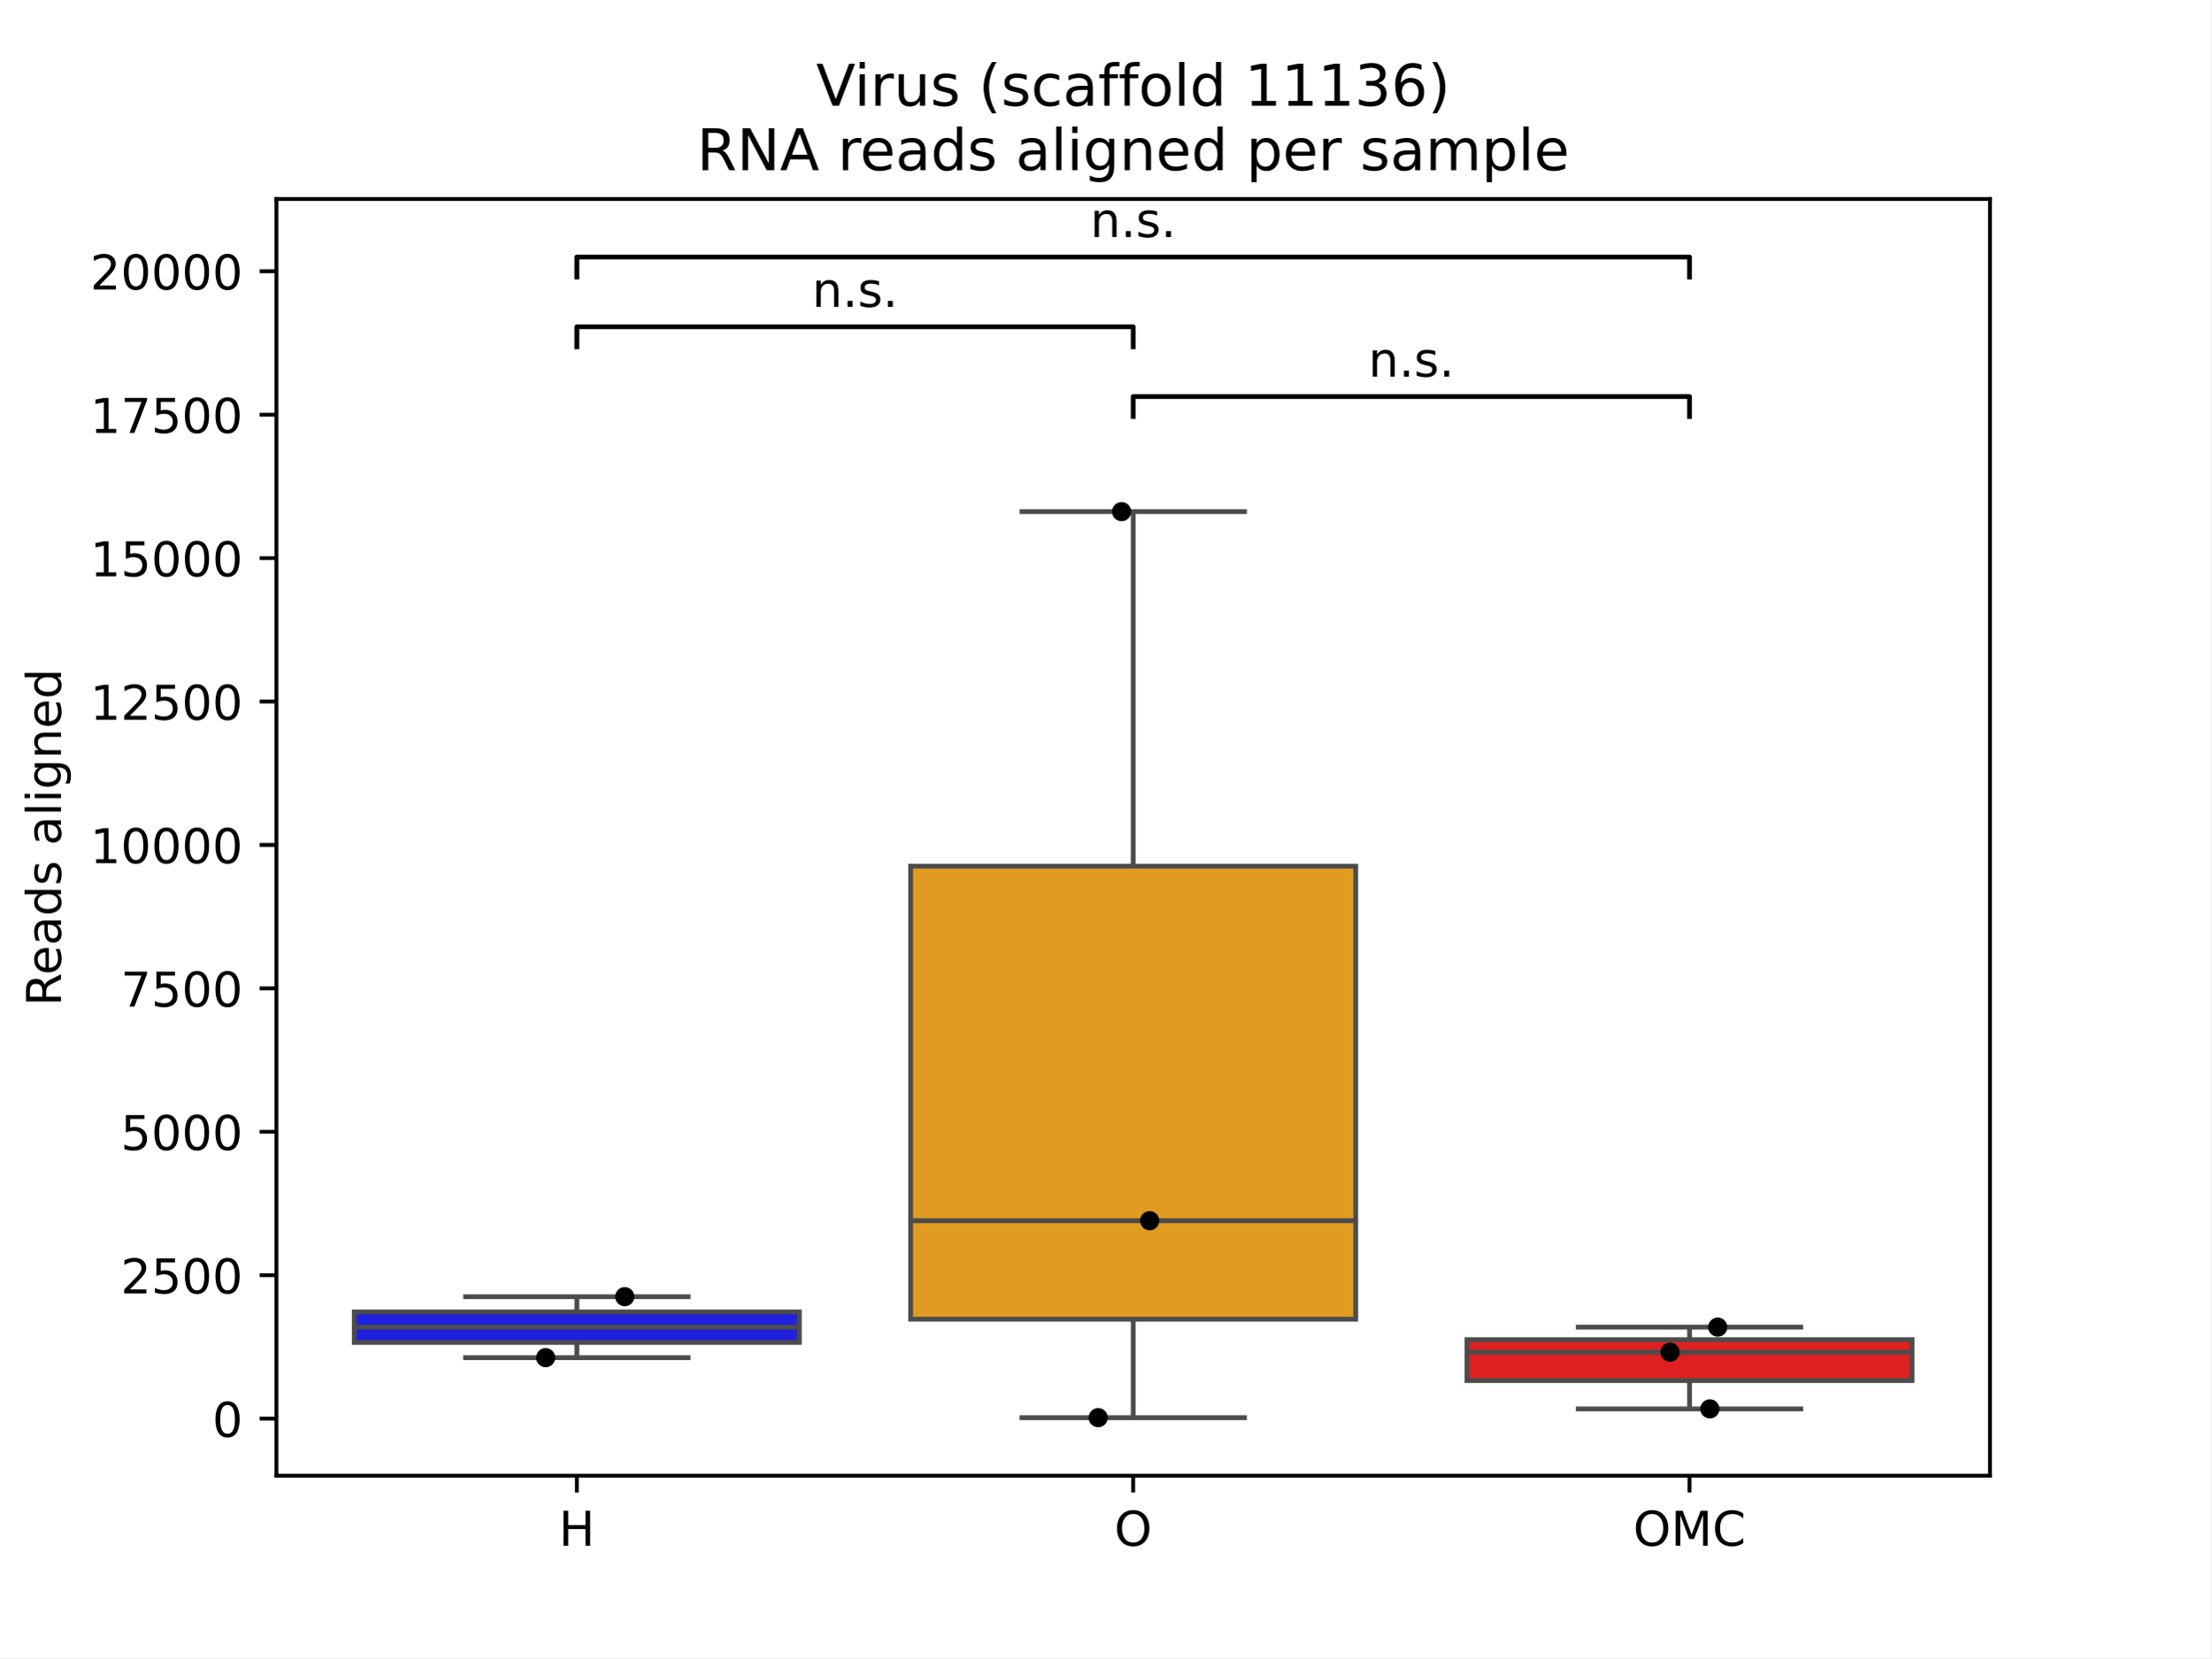
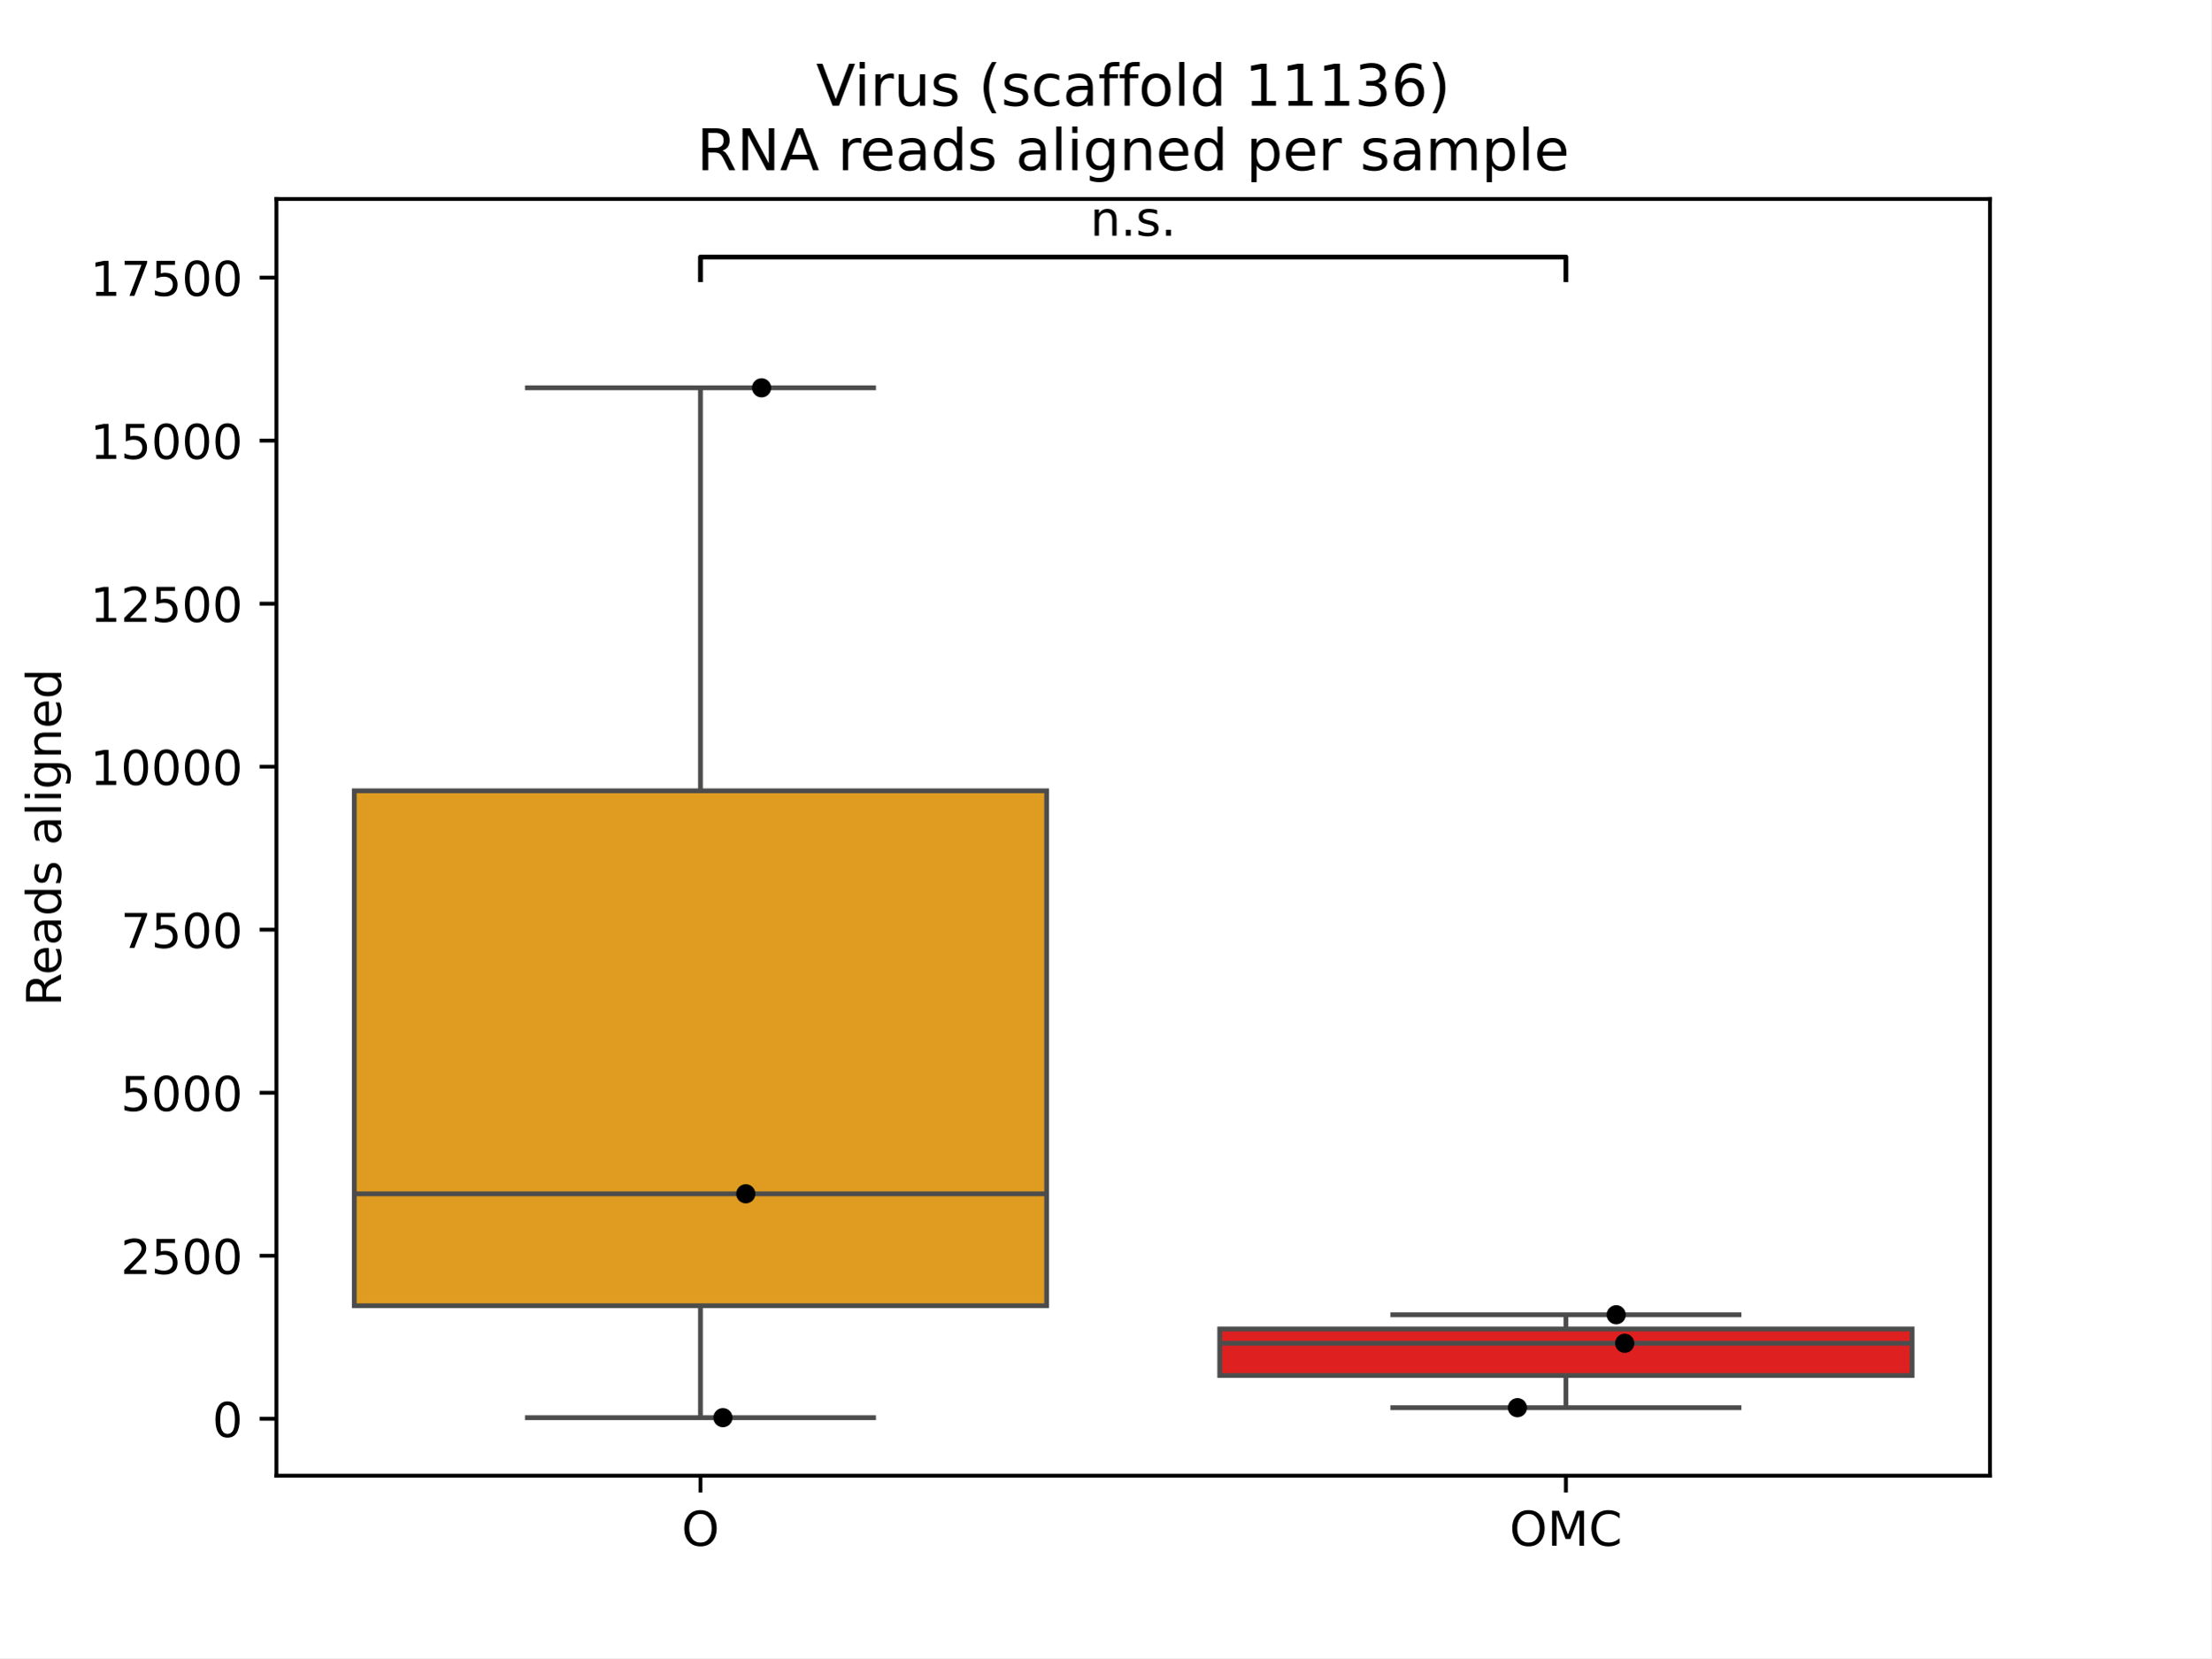
<svg xmlns="http://www.w3.org/2000/svg" xmlns:xlink="http://www.w3.org/1999/xlink" width="460.8pt" height="345.6pt" viewBox="0 0 460.8 345.6" version="1.1">
  <defs>
    <style type="text/css">*{stroke-linejoin: round; stroke-linecap: butt}</style>
  </defs>
  <g id="figure_1">
    <g id="patch_1">
      <path d="M 0 345.6  L 460.8 345.6  L 460.8 0  L 0 0  z " style="fill: #ffffff" />
    </g>
    <g id="axes_1">
      <g id="patch_2">
        <path d="M 57.6 307.584  L 414.72 307.584  L 414.72 41.472  L 57.6 41.472  z " style="fill: #ffffff" />
      </g>
      <g id="matplotlib.axis_1">
        <g id="xtick_1">
          <g id="line2d_1">
            <defs>
-               <path id="me0c558ceb7" d="M 0 0  L 0 3.5  " style="stroke: #000000; stroke-width: 0.8" />
+               <path id="m65d45f0f34" d="M 0 0  L 0 3.5  " style="stroke: #000000; stroke-width: 0.8" />
            </defs>
            <g>
-               <use xlink:href="#me0c558ceb7" x="120.212" y="307.584" style="stroke: #000000; stroke-width: 0.8" />
+               <use xlink:href="#m65d45f0f34" x="145.978" y="307.584" style="stroke: #000000; stroke-width: 0.8" />
            </g>
          </g>
          <g id="text_1">
-             <g transform="translate(116.4518 322.1824) scale(0.1 -0.1)">
-               <defs>
-                 <path id="DejaVuSans-48" d="M 628 4666  L 1259 4666  L 1259 2753  L 3553 2753  L 3553 4666  L 4184 4666  L 4184 0  L 3553 0  L 3553 2222  L 1259 2222  L 1259 0  L 628 0  L 628 4666  z " transform="scale(0.015625)" />
-               </defs>
-               <use xlink:href="#DejaVuSans-48" />
+             <g transform="translate(142.0422 322.1824) scale(0.1 -0.1)">
+               <defs>
+                 <path id="DejaVuSans-4f" d="M 2522 4238  Q 1834 4238 1429 3725  Q 1025 3213 1025 2328  Q 1025 1447 1429 934  Q 1834 422 2522 422  Q 3209 422 3611 934  Q 4013 1447 4013 2328  Q 4013 3213 3611 3725  Q 3209 4238 2522 4238  z M 2522 4750  Q 3503 4750 4090 4092  Q 4678 3434 4678 2328  Q 4678 1225 4090 567  Q 3503 -91 2522 -91  Q 1538 -91 948 565  Q 359 1222 359 2328  Q 359 3434 948 4092  Q 1538 4750 2522 4750  z " transform="scale(0.015625)" />
+               </defs>
+               <use xlink:href="#DejaVuSans-4f" />
            </g>
          </g>
        </g>
        <g id="xtick_2">
          <g id="line2d_2">
            <g>
-               <use xlink:href="#me0c558ceb7" x="236.16" y="307.584" style="stroke: #000000; stroke-width: 0.8" />
+               <use xlink:href="#m65d45f0f34" x="326.342" y="307.584" style="stroke: #000000; stroke-width: 0.8" />
            </g>
          </g>
          <g id="text_2">
-             <g transform="translate(232.2241 322.1824) scale(0.1 -0.1)">
-               <defs>
-                 <path id="DejaVuSans-4f" d="M 2522 4238  Q 1834 4238 1429 3725  Q 1025 3213 1025 2328  Q 1025 1447 1429 934  Q 1834 422 2522 422  Q 3209 422 3611 934  Q 4013 1447 4013 2328  Q 4013 3213 3611 3725  Q 3209 4238 2522 4238  z M 2522 4750  Q 3503 4750 4090 4092  Q 4678 3434 4678 2328  Q 4678 1225 4090 567  Q 3503 -91 2522 -91  Q 1538 -91 948 565  Q 359 1222 359 2328  Q 359 3434 948 4092  Q 1538 4750 2522 4750  z " transform="scale(0.015625)" />
-               </defs>
-               <use xlink:href="#DejaVuSans-4f" />
-             </g>
-           </g>
-         </g>
-         <g id="xtick_3">
-           <g id="line2d_3">
-             <g>
-               <use xlink:href="#me0c558ceb7" x="352.108" y="307.584" style="stroke: #000000; stroke-width: 0.8" />
-             </g>
-           </g>
-           <g id="text_3">
-             <g transform="translate(340.3666 322.1824) scale(0.1 -0.1)">
+             <g transform="translate(314.6004 322.1824) scale(0.1 -0.1)">
              <defs>
                <path id="DejaVuSans-4d" d="M 628 4666  L 1569 4666  L 2759 1491  L 3956 4666  L 4897 4666  L 4897 0  L 4281 0  L 4281 4097  L 3078 897  L 2444 897  L 1241 4097  L 1241 0  L 628 0  L 628 4666  z " transform="scale(0.015625)" />
                <path id="DejaVuSans-43" d="M 4122 4306  L 4122 3641  Q 3803 3938 3442 4084  Q 3081 4231 2675 4231  Q 1875 4231 1450 3742  Q 1025 3253 1025 2328  Q 1025 1406 1450 917  Q 1875 428 2675 428  Q 3081 428 3442 575  Q 3803 722 4122 1019  L 4122 359  Q 3791 134 3420 21  Q 3050 -91 2638 -91  Q 1578 -91 968 557  Q 359 1206 359 2328  Q 359 3453 968 4101  Q 1578 4750 2638 4750  Q 3056 4750 3426 4639  Q 3797 4528 4122 4306  z " transform="scale(0.015625)" />
              </defs>
              <use xlink:href="#DejaVuSans-4f" />
              <use xlink:href="#DejaVuSans-4d" x="78.711" />
              <use xlink:href="#DejaVuSans-43" x="164.99" />
            </g>
          </g>
        </g>
      </g>
      <g id="matplotlib.axis_2">
        <g id="ytick_1">
+           <g id="line2d_3">
+             <defs>
+               <path id="m5754df245c" d="M 0 0  L -3.5 0  " style="stroke: #000000; stroke-width: 0.8" />
+             </defs>
+             <g>
+               <use xlink:href="#m5754df245c" x="57.6" y="295.719" style="stroke: #000000; stroke-width: 0.8" />
+             </g>
+           </g>
+           <g id="text_3">
+             <g transform="translate(44.2375 299.5183) scale(0.1 -0.1)">
+               <defs>
+                 <path id="DejaVuSans-30" d="M 2034 4250  Q 1547 4250 1301 3770  Q 1056 3291 1056 2328  Q 1056 1369 1301 889  Q 1547 409 2034 409  Q 2525 409 2770 889  Q 3016 1369 3016 2328  Q 3016 3291 2770 3770  Q 2525 4250 2034 4250  z M 2034 4750  Q 2819 4750 3233 4129  Q 3647 3509 3647 2328  Q 3647 1150 3233 529  Q 2819 -91 2034 -91  Q 1250 -91 836 529  Q 422 1150 422 2328  Q 422 3509 836 4129  Q 1250 4750 2034 4750  z " transform="scale(0.015625)" />
+               </defs>
+               <use xlink:href="#DejaVuSans-30" />
+             </g>
+           </g>
+         </g>
+         <g id="ytick_2">
          <g id="line2d_4">
-             <defs>
-               <path id="maad1c151bc" d="M 0 0  L -3.5 0  " style="stroke: #000000; stroke-width: 0.8" />
-             </defs>
-             <g>
-               <use xlink:href="#maad1c151bc" x="57.6" y="295.691" style="stroke: #000000; stroke-width: 0.8" />
+             <g>
+               <use xlink:href="#m5754df245c" x="57.6" y="261.739" style="stroke: #000000; stroke-width: 0.8" />
            </g>
          </g>
          <g id="text_4">
-             <g transform="translate(44.2375 299.4905) scale(0.1 -0.1)">
-               <defs>
-                 <path id="DejaVuSans-30" d="M 2034 4250  Q 1547 4250 1301 3770  Q 1056 3291 1056 2328  Q 1056 1369 1301 889  Q 1547 409 2034 409  Q 2525 409 2770 889  Q 3016 1369 3016 2328  Q 3016 3291 2770 3770  Q 2525 4250 2034 4250  z M 2034 4750  Q 2819 4750 3233 4129  Q 3647 3509 3647 2328  Q 3647 1150 3233 529  Q 2819 -91 2034 -91  Q 1250 -91 836 529  Q 422 1150 422 2328  Q 422 3509 836 4129  Q 1250 4750 2034 4750  z " transform="scale(0.015625)" />
-               </defs>
-               <use xlink:href="#DejaVuSans-30" />
-             </g>
-           </g>
-         </g>
-         <g id="ytick_2">
-           <g id="line2d_5">
-             <g>
-               <use xlink:href="#maad1c151bc" x="57.6" y="265.796" style="stroke: #000000; stroke-width: 0.8" />
-             </g>
-           </g>
-           <g id="text_5">
-             <g transform="translate(25.15 269.5955) scale(0.1 -0.1)">
+             <g transform="translate(25.15 265.5383) scale(0.1 -0.1)">
              <defs>
                <path id="DejaVuSans-32" d="M 1228 531  L 3431 531  L 3431 0  L 469 0  L 469 531  Q 828 903 1448 1529  Q 2069 2156 2228 2338  Q 2531 2678 2651 2914  Q 2772 3150 2772 3378  Q 2772 3750 2511 3984  Q 2250 4219 1831 4219  Q 1534 4219 1204 4116  Q 875 4013 500 3803  L 500 4441  Q 881 4594 1212 4672  Q 1544 4750 1819 4750  Q 2544 4750 2975 4387  Q 3406 4025 3406 3419  Q 3406 3131 3298 2873  Q 3191 2616 2906 2266  Q 2828 2175 2409 1742  Q 1991 1309 1228 531  z " transform="scale(0.015625)" />
                <path id="DejaVuSans-35" d="M 691 4666  L 3169 4666  L 3169 4134  L 1269 4134  L 1269 2991  Q 1406 3038 1543 3061  Q 1681 3084 1819 3084  Q 2600 3084 3056 2656  Q 3513 2228 3513 1497  Q 3513 744 3044 326  Q 2575 -91 1722 -91  Q 1428 -91 1123 -41  Q 819 9 494 109  L 494 744  Q 775 591 1075 516  Q 1375 441 1709 441  Q 2250 441 2565 725  Q 2881 1009 2881 1497  Q 2881 1984 2565 2268  Q 2250 2553 1709 2553  Q 1456 2553 1204 2497  Q 953 2441 691 2322  L 691 4666  z " transform="scale(0.015625)" />
              </defs>
              <use xlink:href="#DejaVuSans-32" />
              <use xlink:href="#DejaVuSans-35" x="63.623" />
              <use xlink:href="#DejaVuSans-30" x="127.246" />
              <use xlink:href="#DejaVuSans-30" x="190.869" />
            </g>
          </g>
        </g>
        <g id="ytick_3">
-           <g id="line2d_6">
-             <g>
-               <use xlink:href="#maad1c151bc" x="57.6" y="235.901" style="stroke: #000000; stroke-width: 0.8" />
-             </g>
-           </g>
-           <g id="text_6">
-             <g transform="translate(25.15 239.7006) scale(0.1 -0.1)">
+           <g id="line2d_5">
+             <g>
+               <use xlink:href="#m5754df245c" x="57.6" y="227.759" style="stroke: #000000; stroke-width: 0.8" />
+             </g>
+           </g>
+           <g id="text_5">
+             <g transform="translate(25.15 231.5583) scale(0.1 -0.1)">
              <use xlink:href="#DejaVuSans-35" />
              <use xlink:href="#DejaVuSans-30" x="63.623" />
              <use xlink:href="#DejaVuSans-30" x="127.246" />
              <use xlink:href="#DejaVuSans-30" x="190.869" />
            </g>
          </g>
        </g>
        <g id="ytick_4">
-           <g id="line2d_7">
-             <g>
-               <use xlink:href="#maad1c151bc" x="57.6" y="206.006" style="stroke: #000000; stroke-width: 0.8" />
-             </g>
-           </g>
-           <g id="text_7">
-             <g transform="translate(25.15 209.8056) scale(0.1 -0.1)">
+           <g id="line2d_6">
+             <g>
+               <use xlink:href="#m5754df245c" x="57.6" y="193.779" style="stroke: #000000; stroke-width: 0.8" />
+             </g>
+           </g>
+           <g id="text_6">
+             <g transform="translate(25.15 197.5783) scale(0.1 -0.1)">
              <defs>
                <path id="DejaVuSans-37" d="M 525 4666  L 3525 4666  L 3525 4397  L 1831 0  L 1172 0  L 2766 4134  L 525 4134  L 525 4666  z " transform="scale(0.015625)" />
              </defs>
              <use xlink:href="#DejaVuSans-37" />
              <use xlink:href="#DejaVuSans-35" x="63.623" />
              <use xlink:href="#DejaVuSans-30" x="127.246" />
              <use xlink:href="#DejaVuSans-30" x="190.869" />
            </g>
          </g>
        </g>
        <g id="ytick_5">
-           <g id="line2d_8">
-             <g>
-               <use xlink:href="#maad1c151bc" x="57.6" y="176.111" style="stroke: #000000; stroke-width: 0.8" />
-             </g>
-           </g>
-           <g id="text_8">
-             <g transform="translate(18.7875 179.9107) scale(0.1 -0.1)">
+           <g id="line2d_7">
+             <g>
+               <use xlink:href="#m5754df245c" x="57.6" y="159.799" style="stroke: #000000; stroke-width: 0.8" />
+             </g>
+           </g>
+           <g id="text_7">
+             <g transform="translate(18.7875 163.5983) scale(0.1 -0.1)">
              <defs>
                <path id="DejaVuSans-31" d="M 794 531  L 1825 531  L 1825 4091  L 703 3866  L 703 4441  L 1819 4666  L 2450 4666  L 2450 531  L 3481 531  L 3481 0  L 794 0  L 794 531  z " transform="scale(0.015625)" />
              </defs>
              <use xlink:href="#DejaVuSans-31" />
              <use xlink:href="#DejaVuSans-30" x="63.623" />
              <use xlink:href="#DejaVuSans-30" x="127.246" />
              <use xlink:href="#DejaVuSans-30" x="190.869" />
              <use xlink:href="#DejaVuSans-30" x="254.492" />
            </g>
          </g>
        </g>
        <g id="ytick_6">
-           <g id="line2d_9">
-             <g>
-               <use xlink:href="#maad1c151bc" x="57.6" y="146.216" style="stroke: #000000; stroke-width: 0.8" />
-             </g>
-           </g>
-           <g id="text_9">
-             <g transform="translate(18.7875 150.0157) scale(0.1 -0.1)">
+           <g id="line2d_8">
+             <g>
+               <use xlink:href="#m5754df245c" x="57.6" y="125.819" style="stroke: #000000; stroke-width: 0.8" />
+             </g>
+           </g>
+           <g id="text_8">
+             <g transform="translate(18.7875 129.6183) scale(0.1 -0.1)">
              <use xlink:href="#DejaVuSans-31" />
              <use xlink:href="#DejaVuSans-32" x="63.623" />
              <use xlink:href="#DejaVuSans-35" x="127.246" />
              <use xlink:href="#DejaVuSans-30" x="190.869" />
              <use xlink:href="#DejaVuSans-30" x="254.492" />
            </g>
          </g>
        </g>
        <g id="ytick_7">
-           <g id="line2d_10">
-             <g>
-               <use xlink:href="#maad1c151bc" x="57.6" y="116.322" style="stroke: #000000; stroke-width: 0.8" />
-             </g>
-           </g>
-           <g id="text_10">
-             <g transform="translate(18.7875 120.1207) scale(0.1 -0.1)">
+           <g id="line2d_9">
+             <g>
+               <use xlink:href="#m5754df245c" x="57.6" y="91.839" style="stroke: #000000; stroke-width: 0.8" />
+             </g>
+           </g>
+           <g id="text_9">
+             <g transform="translate(18.7875 95.63835) scale(0.1 -0.1)">
              <use xlink:href="#DejaVuSans-31" />
              <use xlink:href="#DejaVuSans-35" x="63.623" />
              <use xlink:href="#DejaVuSans-30" x="127.246" />
              <use xlink:href="#DejaVuSans-30" x="190.869" />
              <use xlink:href="#DejaVuSans-30" x="254.492" />
            </g>
          </g>
        </g>
        <g id="ytick_8">
-           <g id="line2d_11">
-             <g>
-               <use xlink:href="#maad1c151bc" x="57.6" y="86.427" style="stroke: #000000; stroke-width: 0.8" />
-             </g>
-           </g>
-           <g id="text_11">
-             <g transform="translate(18.7875 90.22576) scale(0.1 -0.1)">
+           <g id="line2d_10">
+             <g>
+               <use xlink:href="#m5754df245c" x="57.6" y="57.859" style="stroke: #000000; stroke-width: 0.8" />
+             </g>
+           </g>
+           <g id="text_10">
+             <g transform="translate(18.7875 61.65836) scale(0.1 -0.1)">
              <use xlink:href="#DejaVuSans-31" />
              <use xlink:href="#DejaVuSans-37" x="63.623" />
              <use xlink:href="#DejaVuSans-35" x="127.246" />
              <use xlink:href="#DejaVuSans-30" x="190.869" />
              <use xlink:href="#DejaVuSans-30" x="254.492" />
            </g>
          </g>
        </g>
-         <g id="ytick_9">
-           <g id="line2d_12">
-             <g>
-               <use xlink:href="#maad1c151bc" x="57.6" y="56.532" style="stroke: #000000; stroke-width: 0.8" />
-             </g>
-           </g>
-           <g id="text_12">
-             <g transform="translate(18.7875 60.3308) scale(0.1 -0.1)">
-               <use xlink:href="#DejaVuSans-32" />
-               <use xlink:href="#DejaVuSans-30" x="63.623" />
-               <use xlink:href="#DejaVuSans-30" x="127.246" />
-               <use xlink:href="#DejaVuSans-30" x="190.869" />
-               <use xlink:href="#DejaVuSans-30" x="254.492" />
-             </g>
-           </g>
-         </g>
-         <g id="text_13">
+         <g id="text_11">
          <g transform="translate(12.70781 209.7217) rotate(-90) scale(0.1 -0.1)">
            <defs>
              <path id="DejaVuSans-52" d="M 2841 2188  Q 3044 2119 3236 1894  Q 3428 1669 3622 1275  L 4263 0  L 3584 0  L 2988 1197  Q 2756 1666 2539 1819  Q 2322 1972 1947 1972  L 1259 1972  L 1259 0  L 628 0  L 628 4666  L 2053 4666  Q 2853 4666 3247 4331  Q 3641 3997 3641 3322  Q 3641 2881 3436 2590  Q 3231 2300 2841 2188  z M 1259 4147  L 1259 2491  L 2053 2491  Q 2509 2491 2742 2702  Q 2975 2913 2975 3322  Q 2975 3731 2742 3939  Q 2509 4147 2053 4147  L 1259 4147  z " transform="scale(0.015625)" />
              <path id="DejaVuSans-65" d="M 3597 1894  L 3597 1613  L 953 1613  Q 991 1019 1311 708  Q 1631 397 2203 397  Q 2534 397 2845 478  Q 3156 559 3463 722  L 3463 178  Q 3153 47 2828 -22  Q 2503 -91 2169 -91  Q 1331 -91 842 396  Q 353 884 353 1716  Q 353 2575 817 3079  Q 1281 3584 2069 3584  Q 2775 3584 3186 3129  Q 3597 2675 3597 1894  z M 3022 2063  Q 3016 2534 2758 2815  Q 2500 3097 2075 3097  Q 1594 3097 1305 2825  Q 1016 2553 972 2059  L 3022 2063  z " transform="scale(0.015625)" />
              <path id="DejaVuSans-61" d="M 2194 1759  Q 1497 1759 1228 1600  Q 959 1441 959 1056  Q 959 750 1161 570  Q 1363 391 1709 391  Q 2188 391 2477 730  Q 2766 1069 2766 1631  L 2766 1759  L 2194 1759  z M 3341 1997  L 3341 0  L 2766 0  L 2766 531  Q 2569 213 2275 61  Q 1981 -91 1556 -91  Q 1019 -91 701 211  Q 384 513 384 1019  Q 384 1609 779 1909  Q 1175 2209 1959 2209  L 2766 2209  L 2766 2266  Q 2766 2663 2505 2880  Q 2244 3097 1772 3097  Q 1472 3097 1187 3025  Q 903 2953 641 2809  L 641 3341  Q 956 3463 1253 3523  Q 1550 3584 1831 3584  Q 2591 3584 2966 3190  Q 3341 2797 3341 1997  z " transform="scale(0.015625)" />
              <path id="DejaVuSans-64" d="M 2906 2969  L 2906 4863  L 3481 4863  L 3481 0  L 2906 0  L 2906 525  Q 2725 213 2448 61  Q 2172 -91 1784 -91  Q 1150 -91 751 415  Q 353 922 353 1747  Q 353 2572 751 3078  Q 1150 3584 1784 3584  Q 2172 3584 2448 3432  Q 2725 3281 2906 2969  z M 947 1747  Q 947 1113 1208 752  Q 1469 391 1925 391  Q 2381 391 2643 752  Q 2906 1113 2906 1747  Q 2906 2381 2643 2742  Q 2381 3103 1925 3103  Q 1469 3103 1208 2742  Q 947 2381 947 1747  z " transform="scale(0.015625)" />
              <path id="DejaVuSans-73" d="M 2834 3397  L 2834 2853  Q 2591 2978 2328 3040  Q 2066 3103 1784 3103  Q 1356 3103 1142 2972  Q 928 2841 928 2578  Q 928 2378 1081 2264  Q 1234 2150 1697 2047  L 1894 2003  Q 2506 1872 2764 1633  Q 3022 1394 3022 966  Q 3022 478 2636 193  Q 2250 -91 1575 -91  Q 1294 -91 989 -36  Q 684 19 347 128  L 347 722  Q 666 556 975 473  Q 1284 391 1588 391  Q 1994 391 2212 530  Q 2431 669 2431 922  Q 2431 1156 2273 1281  Q 2116 1406 1581 1522  L 1381 1569  Q 847 1681 609 1914  Q 372 2147 372 2553  Q 372 3047 722 3315  Q 1072 3584 1716 3584  Q 2034 3584 2315 3537  Q 2597 3491 2834 3397  z " transform="scale(0.015625)" />
              <path id="DejaVuSans-20" transform="scale(0.015625)" />
              <path id="DejaVuSans-6c" d="M 603 4863  L 1178 4863  L 1178 0  L 603 0  L 603 4863  z " transform="scale(0.015625)" />
              <path id="DejaVuSans-69" d="M 603 3500  L 1178 3500  L 1178 0  L 603 0  L 603 3500  z M 603 4863  L 1178 4863  L 1178 4134  L 603 4134  L 603 4863  z " transform="scale(0.015625)" />
              <path id="DejaVuSans-67" d="M 2906 1791  Q 2906 2416 2648 2759  Q 2391 3103 1925 3103  Q 1463 3103 1205 2759  Q 947 2416 947 1791  Q 947 1169 1205 825  Q 1463 481 1925 481  Q 2391 481 2648 825  Q 2906 1169 2906 1791  z M 3481 434  Q 3481 -459 3084 -895  Q 2688 -1331 1869 -1331  Q 1566 -1331 1297 -1286  Q 1028 -1241 775 -1147  L 775 -588  Q 1028 -725 1275 -790  Q 1522 -856 1778 -856  Q 2344 -856 2625 -561  Q 2906 -266 2906 331  L 2906 616  Q 2728 306 2450 153  Q 2172 0 1784 0  Q 1141 0 747 490  Q 353 981 353 1791  Q 353 2603 747 3093  Q 1141 3584 1784 3584  Q 2172 3584 2450 3431  Q 2728 3278 2906 2969  L 2906 3500  L 3481 3500  L 3481 434  z " transform="scale(0.015625)" />
              <path id="DejaVuSans-6e" d="M 3513 2113  L 3513 0  L 2938 0  L 2938 2094  Q 2938 2591 2744 2837  Q 2550 3084 2163 3084  Q 1697 3084 1428 2787  Q 1159 2491 1159 1978  L 1159 0  L 581 0  L 581 3500  L 1159 3500  L 1159 2956  Q 1366 3272 1645 3428  Q 1925 3584 2291 3584  Q 2894 3584 3203 3211  Q 3513 2838 3513 2113  z " transform="scale(0.015625)" />
            </defs>
            <use xlink:href="#DejaVuSans-52" />
            <use xlink:href="#DejaVuSans-65" x="64.982" />
            <use xlink:href="#DejaVuSans-61" x="126.506" />
            <use xlink:href="#DejaVuSans-64" x="187.785" />
            <use xlink:href="#DejaVuSans-73" x="251.262" />
            <use xlink:href="#DejaVuSans-20" x="303.361" />
            <use xlink:href="#DejaVuSans-61" x="335.148" />
            <use xlink:href="#DejaVuSans-6c" x="396.428" />
            <use xlink:href="#DejaVuSans-69" x="424.211" />
            <use xlink:href="#DejaVuSans-67" x="451.994" />
            <use xlink:href="#DejaVuSans-6e" x="515.471" />
            <use xlink:href="#DejaVuSans-65" x="578.85" />
            <use xlink:href="#DejaVuSans-64" x="640.373" />
          </g>
        </g>
      </g>
      <g id="patch_3">
-         <path d="M 73.833 279.802  L 166.591 279.802  L 166.591 273.446  L 73.833 273.446  L 73.833 279.802  z " clip-path="url(#p39614f7f25)" style="fill: #2020df; stroke: #4c4c4c; stroke-linejoin: miter" />
+         <path d="M 73.833 272.157  L 218.124 272.157  L 218.124 164.828  L 73.833 164.828  L 73.833 272.157  z " clip-path="url(#p28a8ea3207)" style="fill: #df9c20; stroke: #4c4c4c; stroke-linejoin: miter" />
+       </g>
+       <g id="line2d_11">
+         <path d="M 145.978 272.157  L 145.978 295.488  " clip-path="url(#p28a8ea3207)" style="fill: none; stroke: #4c4c4c" />
+       </g>
+       <g id="line2d_12">
+         <path d="M 145.978 164.828  L 145.978 80.83  " clip-path="url(#p28a8ea3207)" style="fill: none; stroke: #4c4c4c" />
      </g>
      <g id="line2d_13">
-         <path d="M 120.212 279.802  L 120.212 282.98  " clip-path="url(#p39614f7f25)" style="fill: none; stroke: #4c4c4c" />
+         <path d="M 109.905 295.488  L 182.051 295.488  " clip-path="url(#p28a8ea3207)" style="fill: none; stroke: #4c4c4c; stroke-linecap: square" />
      </g>
      <g id="line2d_14">
-         <path d="M 120.212 273.446  L 120.212 270.269  " clip-path="url(#p39614f7f25)" style="fill: none; stroke: #4c4c4c" />
+         <path d="M 109.905 80.83  L 182.051 80.83  " clip-path="url(#p28a8ea3207)" style="fill: none; stroke: #4c4c4c; stroke-linecap: square" />
+       </g>
+       <g id="patch_4">
+         <path d="M 254.196 286.694  L 398.487 286.694  L 398.487 277.01  L 254.196 277.01  L 254.196 286.694  z " clip-path="url(#p28a8ea3207)" style="fill: #df2020; stroke: #4c4c4c; stroke-linejoin: miter" />
      </g>
      <g id="line2d_15">
-         <path d="M 97.022 282.98  L 143.402 282.98  " clip-path="url(#p39614f7f25)" style="fill: none; stroke: #4c4c4c; stroke-linecap: square" />
+         <path d="M 326.342 286.694  L 326.342 293.408  " clip-path="url(#p28a8ea3207)" style="fill: none; stroke: #4c4c4c" />
      </g>
      <g id="line2d_16">
-         <path d="M 97.022 270.269  L 143.402 270.269  " clip-path="url(#p39614f7f25)" style="fill: none; stroke: #4c4c4c; stroke-linecap: square" />
-       </g>
-       <g id="patch_4">
-         <path d="M 189.781 274.962  L 282.539 274.962  L 282.539 180.536  L 189.781 180.536  L 189.781 274.962  z " clip-path="url(#p39614f7f25)" style="fill: #df9c20; stroke: #4c4c4c; stroke-linejoin: miter" />
+         <path d="M 326.342 277.01  L 326.342 274.04  " clip-path="url(#p28a8ea3207)" style="fill: none; stroke: #4c4c4c" />
      </g>
      <g id="line2d_17">
-         <path d="M 236.16 274.962  L 236.16 295.488  " clip-path="url(#p39614f7f25)" style="fill: none; stroke: #4c4c4c" />
+         <path d="M 290.269 293.408  L 362.415 293.408  " clip-path="url(#p28a8ea3207)" style="fill: none; stroke: #4c4c4c; stroke-linecap: square" />
      </g>
      <g id="line2d_18">
-         <path d="M 236.16 180.536  L 236.16 106.636  " clip-path="url(#p39614f7f25)" style="fill: none; stroke: #4c4c4c" />
+         <path d="M 290.269 274.04  L 362.415 274.04  " clip-path="url(#p28a8ea3207)" style="fill: none; stroke: #4c4c4c; stroke-linecap: square" />
      </g>
      <g id="line2d_19">
-         <path d="M 212.97 295.488  L 259.35 295.488  " clip-path="url(#p39614f7f25)" style="fill: none; stroke: #4c4c4c; stroke-linecap: square" />
+         <path d="M 145.978 58.29  L 145.978 53.568  L 326.342 53.568  L 326.342 58.29  " clip-path="url(#p28a8ea3207)" style="fill: none; stroke: #000000; stroke-linecap: square" />
      </g>
      <g id="line2d_20">
-         <path d="M 212.97 106.636  L 259.35 106.636  " clip-path="url(#p39614f7f25)" style="fill: none; stroke: #4c4c4c; stroke-linecap: square" />
+         <path d="M 73.833 248.827  L 218.124 248.827  " clip-path="url(#p28a8ea3207)" style="fill: none; stroke: #4c4c4c" />
+       </g>
+       <g id="line2d_21">
+         <path d="M 254.196 279.98  L 398.487 279.98  " clip-path="url(#p28a8ea3207)" style="fill: none; stroke: #4c4c4c" />
      </g>
      <g id="patch_5">
-         <path d="M 305.729 287.751  L 398.487 287.751  L 398.487 279.231  L 305.729 279.231  L 305.729 287.751  z " clip-path="url(#p39614f7f25)" style="fill: #df2020; stroke: #4c4c4c; stroke-linejoin: miter" />
-       </g>
-       <g id="line2d_21">
-         <path d="M 352.108 287.751  L 352.108 293.658  " clip-path="url(#p39614f7f25)" style="fill: none; stroke: #4c4c4c" />
-       </g>
-       <g id="line2d_22">
-         <path d="M 352.108 279.231  L 352.108 276.618  " clip-path="url(#p39614f7f25)" style="fill: none; stroke: #4c4c4c" />
-       </g>
-       <g id="line2d_23">
-         <path d="M 328.918 293.658  L 375.298 293.658  " clip-path="url(#p39614f7f25)" style="fill: none; stroke: #4c4c4c; stroke-linecap: square" />
-       </g>
-       <g id="line2d_24">
-         <path d="M 328.918 276.618  L 375.298 276.618  " clip-path="url(#p39614f7f25)" style="fill: none; stroke: #4c4c4c; stroke-linecap: square" />
-       </g>
-       <g id="line2d_25">
-         <path d="M 120.212 57.723  L 120.212 53.568  L 352.108 53.568  L 352.108 57.723  " clip-path="url(#p39614f7f25)" style="fill: none; stroke: #000000; stroke-linecap: square" />
-       </g>
-       <g id="line2d_26">
-         <path d="M 120.212 72.264  L 120.212 68.11  L 236.16 68.11  L 236.16 72.264  " clip-path="url(#p39614f7f25)" style="fill: none; stroke: #000000; stroke-linecap: square" />
-       </g>
-       <g id="line2d_27">
-         <path d="M 236.16 86.806  L 236.16 82.651  L 352.108 82.651  L 352.108 86.806  " clip-path="url(#p39614f7f25)" style="fill: none; stroke: #000000; stroke-linecap: square" />
-       </g>
-       <g id="line2d_28">
-         <path d="M 73.833 276.624  L 166.591 276.624  " clip-path="url(#p39614f7f25)" style="fill: none; stroke: #4c4c4c" />
-       </g>
-       <g id="line2d_29">
-         <path d="M 189.781 254.436  L 282.539 254.436  " clip-path="url(#p39614f7f25)" style="fill: none; stroke: #4c4c4c" />
-       </g>
-       <g id="line2d_30">
-         <path d="M 305.729 281.844  L 398.487 281.844  " clip-path="url(#p39614f7f25)" style="fill: none; stroke: #4c4c4c" />
+         <path d="M 57.6 307.584  L 57.6 41.472  " style="fill: none; stroke: #000000; stroke-width: 0.8; stroke-linejoin: miter; stroke-linecap: square" />
      </g>
      <g id="patch_6">
-         <path d="M 57.6 307.584  L 57.6 41.472  " style="fill: none; stroke: #000000; stroke-width: 0.8; stroke-linejoin: miter; stroke-linecap: square" />
+         <path d="M 414.72 307.584  L 414.72 41.472  " style="fill: none; stroke: #000000; stroke-width: 0.8; stroke-linejoin: miter; stroke-linecap: square" />
      </g>
      <g id="patch_7">
-         <path d="M 414.72 307.584  L 414.72 41.472  " style="fill: none; stroke: #000000; stroke-width: 0.8; stroke-linejoin: miter; stroke-linecap: square" />
+         <path d="M 57.6 307.584  L 414.72 307.584  " style="fill: none; stroke: #000000; stroke-width: 0.8; stroke-linejoin: miter; stroke-linecap: square" />
      </g>
      <g id="patch_8">
-         <path d="M 57.6 307.584  L 414.72 307.584  " style="fill: none; stroke: #000000; stroke-width: 0.8; stroke-linejoin: miter; stroke-linecap: square" />
-       </g>
-       <g id="patch_9">
        <path d="M 57.6 41.472  L 414.72 41.472  " style="fill: none; stroke: #000000; stroke-width: 0.8; stroke-linejoin: miter; stroke-linecap: square" />
      </g>
      <g id="PathCollection_1">
        <defs>
-           <path id="m18840c9107" d="M 0 2  C 0.53 2 1.039 1.789 1.414 1.414  C 1.789 1.039 2 0.53 2 0  C 2 -0.53 1.789 -1.039 1.414 -1.414  C 1.039 -1.789 0.53 -2 0 -2  C -0.53 -2 -1.039 -1.789 -1.414 -1.414  C -1.789 -1.039 -2 -0.53 -2 0  C -2 0.53 -1.789 1.039 -1.414 1.414  C -1.039 1.789 -0.53 2 0 2  z " />
+           <path id="mdbd9e13e0c" d="M 0 2  C 0.53 2 1.039 1.789 1.414 1.414  C 1.789 1.039 2 0.53 2 0  C 2 -0.53 1.789 -1.039 1.414 -1.414  C 1.039 -1.789 0.53 -2 0 -2  C -0.53 -2 -1.039 -1.789 -1.414 -1.414  C -1.789 -1.039 -2 -0.53 -2 0  C -2 0.53 -1.789 1.039 -1.414 1.414  C -1.039 1.789 -0.53 2 0 2  z " />
        </defs>
-         <g clip-path="url(#p39614f7f25)">
-           <use xlink:href="#m18840c9107" x="113.71" y="282.98" />
-           <use xlink:href="#m18840c9107" x="130.2" y="270.269" />
+         <g clip-path="url(#p28a8ea3207)">
+           <use xlink:href="#mdbd9e13e0c" x="158.714" y="80.83" />
+           <use xlink:href="#mdbd9e13e0c" x="150.658" y="295.488" />
+           <use xlink:href="#mdbd9e13e0c" x="155.42" y="248.827" />
        </g>
      </g>
      <g id="PathCollection_2">
-         <g clip-path="url(#p39614f7f25)">
-           <use xlink:href="#m18840c9107" x="233.743" y="106.636" />
-           <use xlink:href="#m18840c9107" x="228.86" y="295.488" />
-           <use xlink:href="#m18840c9107" x="239.592" y="254.436" />
-         </g>
-       </g>
-       <g id="PathCollection_3">
-         <g clip-path="url(#p39614f7f25)">
-           <use xlink:href="#m18840c9107" x="357.988" y="276.618" />
-           <use xlink:href="#m18840c9107" x="356.344" y="293.658" />
-           <use xlink:href="#m18840c9107" x="348.056" y="281.844" />
-         </g>
-       </g>
-       <g id="text_14">
-         <g transform="translate(227.2084 49.41094) scale(0.1 -0.1)">
+         <g clip-path="url(#p28a8ea3207)">
+           <use xlink:href="#mdbd9e13e0c" x="336.827" y="274.04" />
+           <use xlink:href="#mdbd9e13e0c" x="316.241" y="293.408" />
+           <use xlink:href="#mdbd9e13e0c" x="338.597" y="279.98" />
+         </g>
+       </g>
+       <g id="text_12">
+         <g transform="translate(227.2084 49.12707) scale(0.1 -0.1)">
          <defs>
            <path id="DejaVuSans-2e" d="M 684 794  L 1344 794  L 1344 0  L 684 0  L 684 794  z " transform="scale(0.015625)" />
          </defs>
          <use xlink:href="#DejaVuSans-6e" />
          <use xlink:href="#DejaVuSans-2e" x="63.379" />
          <use xlink:href="#DejaVuSans-73" x="95.166" />
          <use xlink:href="#DejaVuSans-2e" x="147.266" />
        </g>
      </g>
-       <g id="text_15">
-         <g transform="translate(169.2344 63.95258) scale(0.1 -0.1)">
-           <use xlink:href="#DejaVuSans-6e" />
-           <use xlink:href="#DejaVuSans-2e" x="63.379" />
-           <use xlink:href="#DejaVuSans-73" x="95.166" />
-           <use xlink:href="#DejaVuSans-2e" x="147.266" />
-         </g>
-       </g>
-       <g id="text_16">
-         <g transform="translate(285.1825 78.49421) scale(0.1 -0.1)">
-           <use xlink:href="#DejaVuSans-6e" />
-           <use xlink:href="#DejaVuSans-2e" x="63.379" />
-           <use xlink:href="#DejaVuSans-73" x="95.166" />
-           <use xlink:href="#DejaVuSans-2e" x="147.266" />
-         </g>
-       </g>
-       <g id="text_17">
+       <g id="text_13">
        <g transform="translate(170.0728 22.03462) scale(0.12 -0.12)">
          <defs>
            <path id="DejaVuSans-56" d="M 1831 0  L 50 4666  L 709 4666  L 2188 738  L 3669 4666  L 4325 4666  L 2547 0  L 1831 0  z " transform="scale(0.015625)" />
            <path id="DejaVuSans-72" d="M 2631 2963  Q 2534 3019 2420 3045  Q 2306 3072 2169 3072  Q 1681 3072 1420 2755  Q 1159 2438 1159 1844  L 1159 0  L 581 0  L 581 3500  L 1159 3500  L 1159 2956  Q 1341 3275 1631 3429  Q 1922 3584 2338 3584  Q 2397 3584 2469 3576  Q 2541 3569 2628 3553  L 2631 2963  z " transform="scale(0.015625)" />
            <path id="DejaVuSans-75" d="M 544 1381  L 544 3500  L 1119 3500  L 1119 1403  Q 1119 906 1312 657  Q 1506 409 1894 409  Q 2359 409 2629 706  Q 2900 1003 2900 1516  L 2900 3500  L 3475 3500  L 3475 0  L 2900 0  L 2900 538  Q 2691 219 2414 64  Q 2138 -91 1772 -91  Q 1169 -91 856 284  Q 544 659 544 1381  z M 1991 3584  L 1991 3584  z " transform="scale(0.015625)" />
            <path id="DejaVuSans-28" d="M 1984 4856  Q 1566 4138 1362 3434  Q 1159 2731 1159 2009  Q 1159 1288 1364 580  Q 1569 -128 1984 -844  L 1484 -844  Q 1016 -109 783 600  Q 550 1309 550 2009  Q 550 2706 781 3412  Q 1013 4119 1484 4856  L 1984 4856  z " transform="scale(0.015625)" />
            <path id="DejaVuSans-63" d="M 3122 3366  L 3122 2828  Q 2878 2963 2633 3030  Q 2388 3097 2138 3097  Q 1578 3097 1268 2742  Q 959 2388 959 1747  Q 959 1106 1268 751  Q 1578 397 2138 397  Q 2388 397 2633 464  Q 2878 531 3122 666  L 3122 134  Q 2881 22 2623 -34  Q 2366 -91 2075 -91  Q 1284 -91 818 406  Q 353 903 353 1747  Q 353 2603 823 3093  Q 1294 3584 2113 3584  Q 2378 3584 2631 3529  Q 2884 3475 3122 3366  z " transform="scale(0.015625)" />
            <path id="DejaVuSans-66" d="M 2375 4863  L 2375 4384  L 1825 4384  Q 1516 4384 1395 4259  Q 1275 4134 1275 3809  L 1275 3500  L 2222 3500  L 2222 3053  L 1275 3053  L 1275 0  L 697 0  L 697 3053  L 147 3053  L 147 3500  L 697 3500  L 697 3744  Q 697 4328 969 4595  Q 1241 4863 1831 4863  L 2375 4863  z " transform="scale(0.015625)" />
            <path id="DejaVuSans-6f" d="M 1959 3097  Q 1497 3097 1228 2736  Q 959 2375 959 1747  Q 959 1119 1226 758  Q 1494 397 1959 397  Q 2419 397 2687 759  Q 2956 1122 2956 1747  Q 2956 2369 2687 2733  Q 2419 3097 1959 3097  z M 1959 3584  Q 2709 3584 3137 3096  Q 3566 2609 3566 1747  Q 3566 888 3137 398  Q 2709 -91 1959 -91  Q 1206 -91 779 398  Q 353 888 353 1747  Q 353 2609 779 3096  Q 1206 3584 1959 3584  z " transform="scale(0.015625)" />
            <path id="DejaVuSans-33" d="M 2597 2516  Q 3050 2419 3304 2112  Q 3559 1806 3559 1356  Q 3559 666 3084 287  Q 2609 -91 1734 -91  Q 1441 -91 1130 -33  Q 819 25 488 141  L 488 750  Q 750 597 1062 519  Q 1375 441 1716 441  Q 2309 441 2620 675  Q 2931 909 2931 1356  Q 2931 1769 2642 2001  Q 2353 2234 1838 2234  L 1294 2234  L 1294 2753  L 1863 2753  Q 2328 2753 2575 2939  Q 2822 3125 2822 3475  Q 2822 3834 2567 4026  Q 2313 4219 1838 4219  Q 1578 4219 1281 4162  Q 984 4106 628 3988  L 628 4550  Q 988 4650 1302 4700  Q 1616 4750 1894 4750  Q 2613 4750 3031 4423  Q 3450 4097 3450 3541  Q 3450 3153 3228 2886  Q 3006 2619 2597 2516  z " transform="scale(0.015625)" />
            <path id="DejaVuSans-36" d="M 2113 2584  Q 1688 2584 1439 2293  Q 1191 2003 1191 1497  Q 1191 994 1439 701  Q 1688 409 2113 409  Q 2538 409 2786 701  Q 3034 994 3034 1497  Q 3034 2003 2786 2293  Q 2538 2584 2113 2584  z M 3366 4563  L 3366 3988  Q 3128 4100 2886 4159  Q 2644 4219 2406 4219  Q 1781 4219 1451 3797  Q 1122 3375 1075 2522  Q 1259 2794 1537 2939  Q 1816 3084 2150 3084  Q 2853 3084 3261 2657  Q 3669 2231 3669 1497  Q 3669 778 3244 343  Q 2819 -91 2113 -91  Q 1303 -91 875 529  Q 447 1150 447 2328  Q 447 3434 972 4092  Q 1497 4750 2381 4750  Q 2619 4750 2861 4703  Q 3103 4656 3366 4563  z " transform="scale(0.015625)" />
            <path id="DejaVuSans-29" d="M 513 4856  L 1013 4856  Q 1481 4119 1714 3412  Q 1947 2706 1947 2009  Q 1947 1309 1714 600  Q 1481 -109 1013 -844  L 513 -844  Q 928 -128 1133 580  Q 1338 1288 1338 2009  Q 1338 2731 1133 3434  Q 928 4138 513 4856  z " transform="scale(0.015625)" />
          </defs>
          <use xlink:href="#DejaVuSans-56" />
          <use xlink:href="#DejaVuSans-69" x="66.158" />
          <use xlink:href="#DejaVuSans-72" x="93.941" />
          <use xlink:href="#DejaVuSans-75" x="135.055" />
          <use xlink:href="#DejaVuSans-73" x="198.434" />
          <use xlink:href="#DejaVuSans-20" x="250.533" />
          <use xlink:href="#DejaVuSans-28" x="282.32" />
          <use xlink:href="#DejaVuSans-73" x="321.334" />
          <use xlink:href="#DejaVuSans-63" x="373.434" />
          <use xlink:href="#DejaVuSans-61" x="428.414" />
          <use xlink:href="#DejaVuSans-66" x="489.693" />
          <use xlink:href="#DejaVuSans-66" x="524.898" />
          <use xlink:href="#DejaVuSans-6f" x="560.104" />
          <use xlink:href="#DejaVuSans-6c" x="621.285" />
          <use xlink:href="#DejaVuSans-64" x="649.068" />
          <use xlink:href="#DejaVuSans-20" x="712.545" />
          <use xlink:href="#DejaVuSans-31" x="744.332" />
          <use xlink:href="#DejaVuSans-31" x="807.955" />
          <use xlink:href="#DejaVuSans-31" x="871.578" />
          <use xlink:href="#DejaVuSans-33" x="935.201" />
          <use xlink:href="#DejaVuSans-36" x="998.824" />
          <use xlink:href="#DejaVuSans-29" x="1062.447" />
        </g>
        <g transform="translate(145.23 35.472) scale(0.12 -0.12)">
          <defs>
            <path id="DejaVuSans-4e" d="M 628 4666  L 1478 4666  L 3547 763  L 3547 4666  L 4159 4666  L 4159 0  L 3309 0  L 1241 3903  L 1241 0  L 628 0  L 628 4666  z " transform="scale(0.015625)" />
            <path id="DejaVuSans-41" d="M 2188 4044  L 1331 1722  L 3047 1722  L 2188 4044  z M 1831 4666  L 2547 4666  L 4325 0  L 3669 0  L 3244 1197  L 1141 1197  L 716 0  L 50 0  L 1831 4666  z " transform="scale(0.015625)" />
            <path id="DejaVuSans-70" d="M 1159 525  L 1159 -1331  L 581 -1331  L 581 3500  L 1159 3500  L 1159 2969  Q 1341 3281 1617 3432  Q 1894 3584 2278 3584  Q 2916 3584 3314 3078  Q 3713 2572 3713 1747  Q 3713 922 3314 415  Q 2916 -91 2278 -91  Q 1894 -91 1617 61  Q 1341 213 1159 525  z M 3116 1747  Q 3116 2381 2855 2742  Q 2594 3103 2138 3103  Q 1681 3103 1420 2742  Q 1159 2381 1159 1747  Q 1159 1113 1420 752  Q 1681 391 2138 391  Q 2594 391 2855 752  Q 3116 1113 3116 1747  z " transform="scale(0.015625)" />
            <path id="DejaVuSans-6d" d="M 3328 2828  Q 3544 3216 3844 3400  Q 4144 3584 4550 3584  Q 5097 3584 5394 3201  Q 5691 2819 5691 2113  L 5691 0  L 5113 0  L 5113 2094  Q 5113 2597 4934 2840  Q 4756 3084 4391 3084  Q 3944 3084 3684 2787  Q 3425 2491 3425 1978  L 3425 0  L 2847 0  L 2847 2094  Q 2847 2600 2669 2842  Q 2491 3084 2119 3084  Q 1678 3084 1418 2786  Q 1159 2488 1159 1978  L 1159 0  L 581 0  L 581 3500  L 1159 3500  L 1159 2956  Q 1356 3278 1631 3431  Q 1906 3584 2284 3584  Q 2666 3584 2933 3390  Q 3200 3197 3328 2828  z " transform="scale(0.015625)" />
          </defs>
          <use xlink:href="#DejaVuSans-52" />
          <use xlink:href="#DejaVuSans-4e" x="69.482" />
          <use xlink:href="#DejaVuSans-41" x="144.287" />
          <use xlink:href="#DejaVuSans-20" x="212.695" />
          <use xlink:href="#DejaVuSans-72" x="244.482" />
          <use xlink:href="#DejaVuSans-65" x="283.346" />
          <use xlink:href="#DejaVuSans-61" x="344.869" />
          <use xlink:href="#DejaVuSans-64" x="406.148" />
          <use xlink:href="#DejaVuSans-73" x="469.625" />
          <use xlink:href="#DejaVuSans-20" x="521.725" />
          <use xlink:href="#DejaVuSans-61" x="553.512" />
          <use xlink:href="#DejaVuSans-6c" x="614.791" />
          <use xlink:href="#DejaVuSans-69" x="642.574" />
          <use xlink:href="#DejaVuSans-67" x="670.357" />
          <use xlink:href="#DejaVuSans-6e" x="733.834" />
          <use xlink:href="#DejaVuSans-65" x="797.213" />
          <use xlink:href="#DejaVuSans-64" x="858.736" />
          <use xlink:href="#DejaVuSans-20" x="922.213" />
          <use xlink:href="#DejaVuSans-70" x="954" />
          <use xlink:href="#DejaVuSans-65" x="1017.477" />
          <use xlink:href="#DejaVuSans-72" x="1079" />
          <use xlink:href="#DejaVuSans-20" x="1120.113" />
          <use xlink:href="#DejaVuSans-73" x="1151.9" />
          <use xlink:href="#DejaVuSans-61" x="1204" />
          <use xlink:href="#DejaVuSans-6d" x="1265.279" />
          <use xlink:href="#DejaVuSans-70" x="1362.691" />
          <use xlink:href="#DejaVuSans-6c" x="1426.168" />
          <use xlink:href="#DejaVuSans-65" x="1453.951" />
        </g>
      </g>
    </g>
  </g>
  <defs>
-     <clipPath id="p39614f7f25">
+     <clipPath id="p28a8ea3207">
      <rect x="57.6" y="41.472" width="357.12" height="266.112" />
    </clipPath>
  </defs>
</svg>
